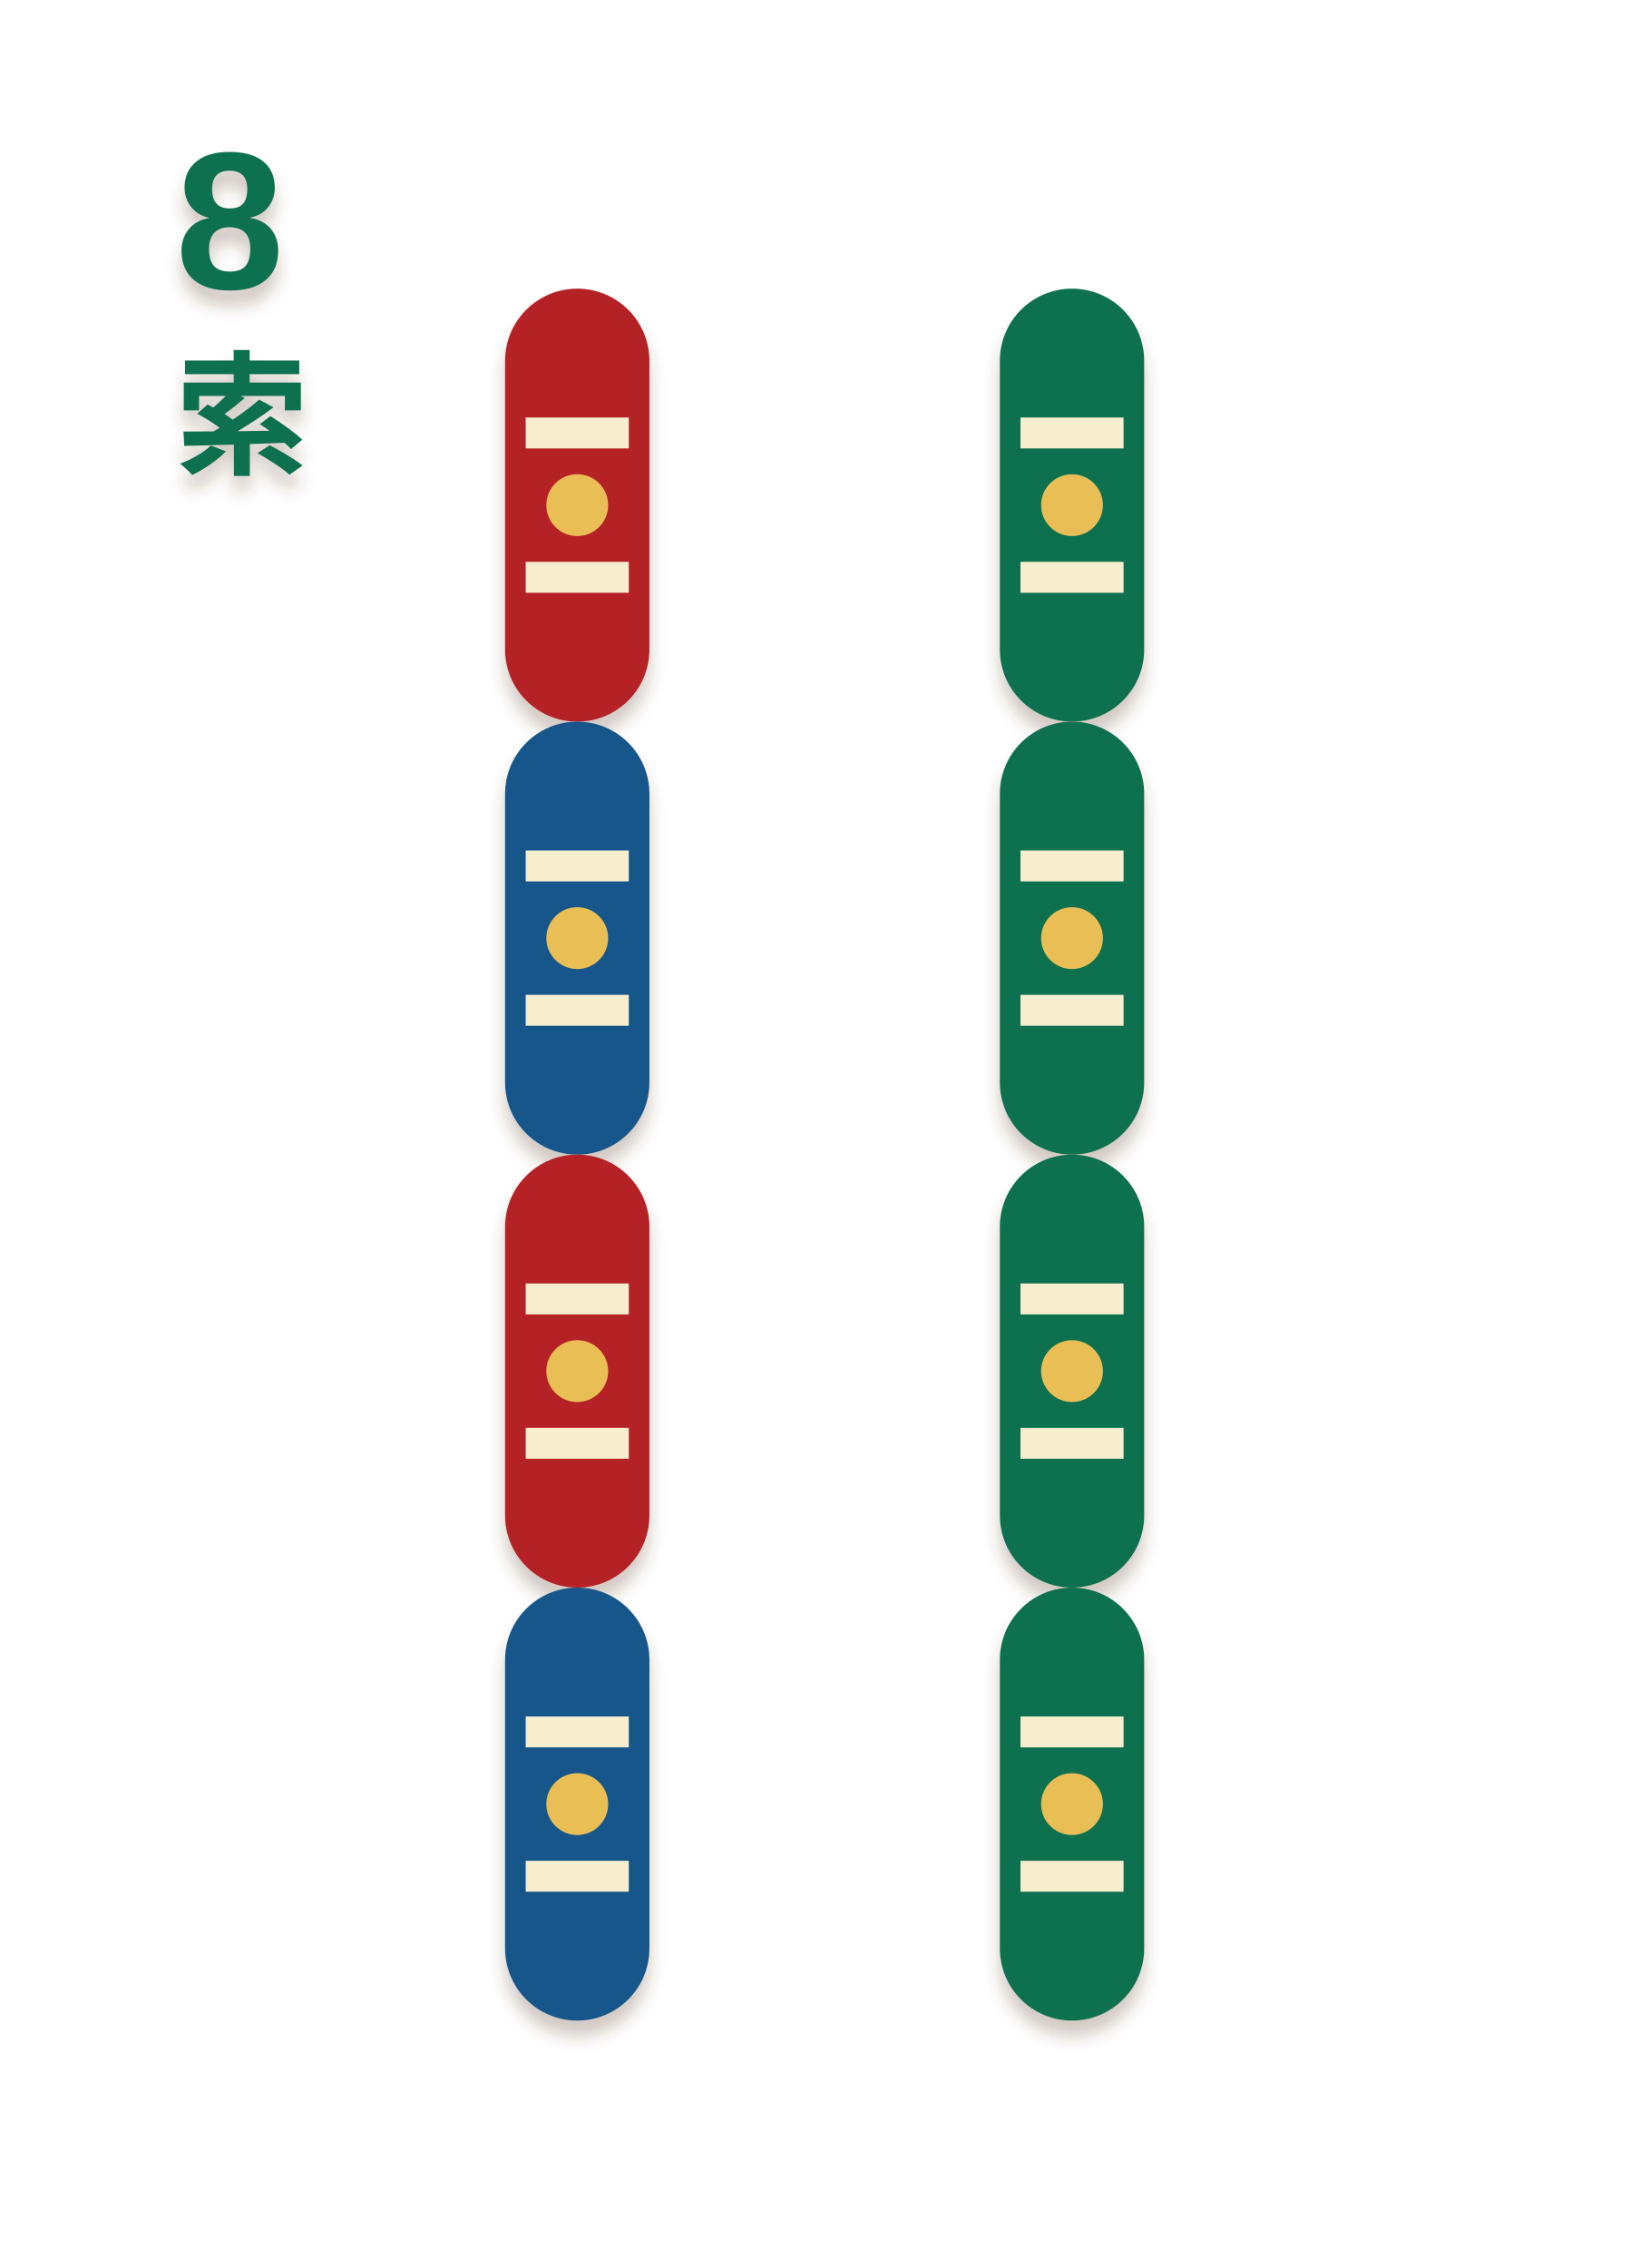
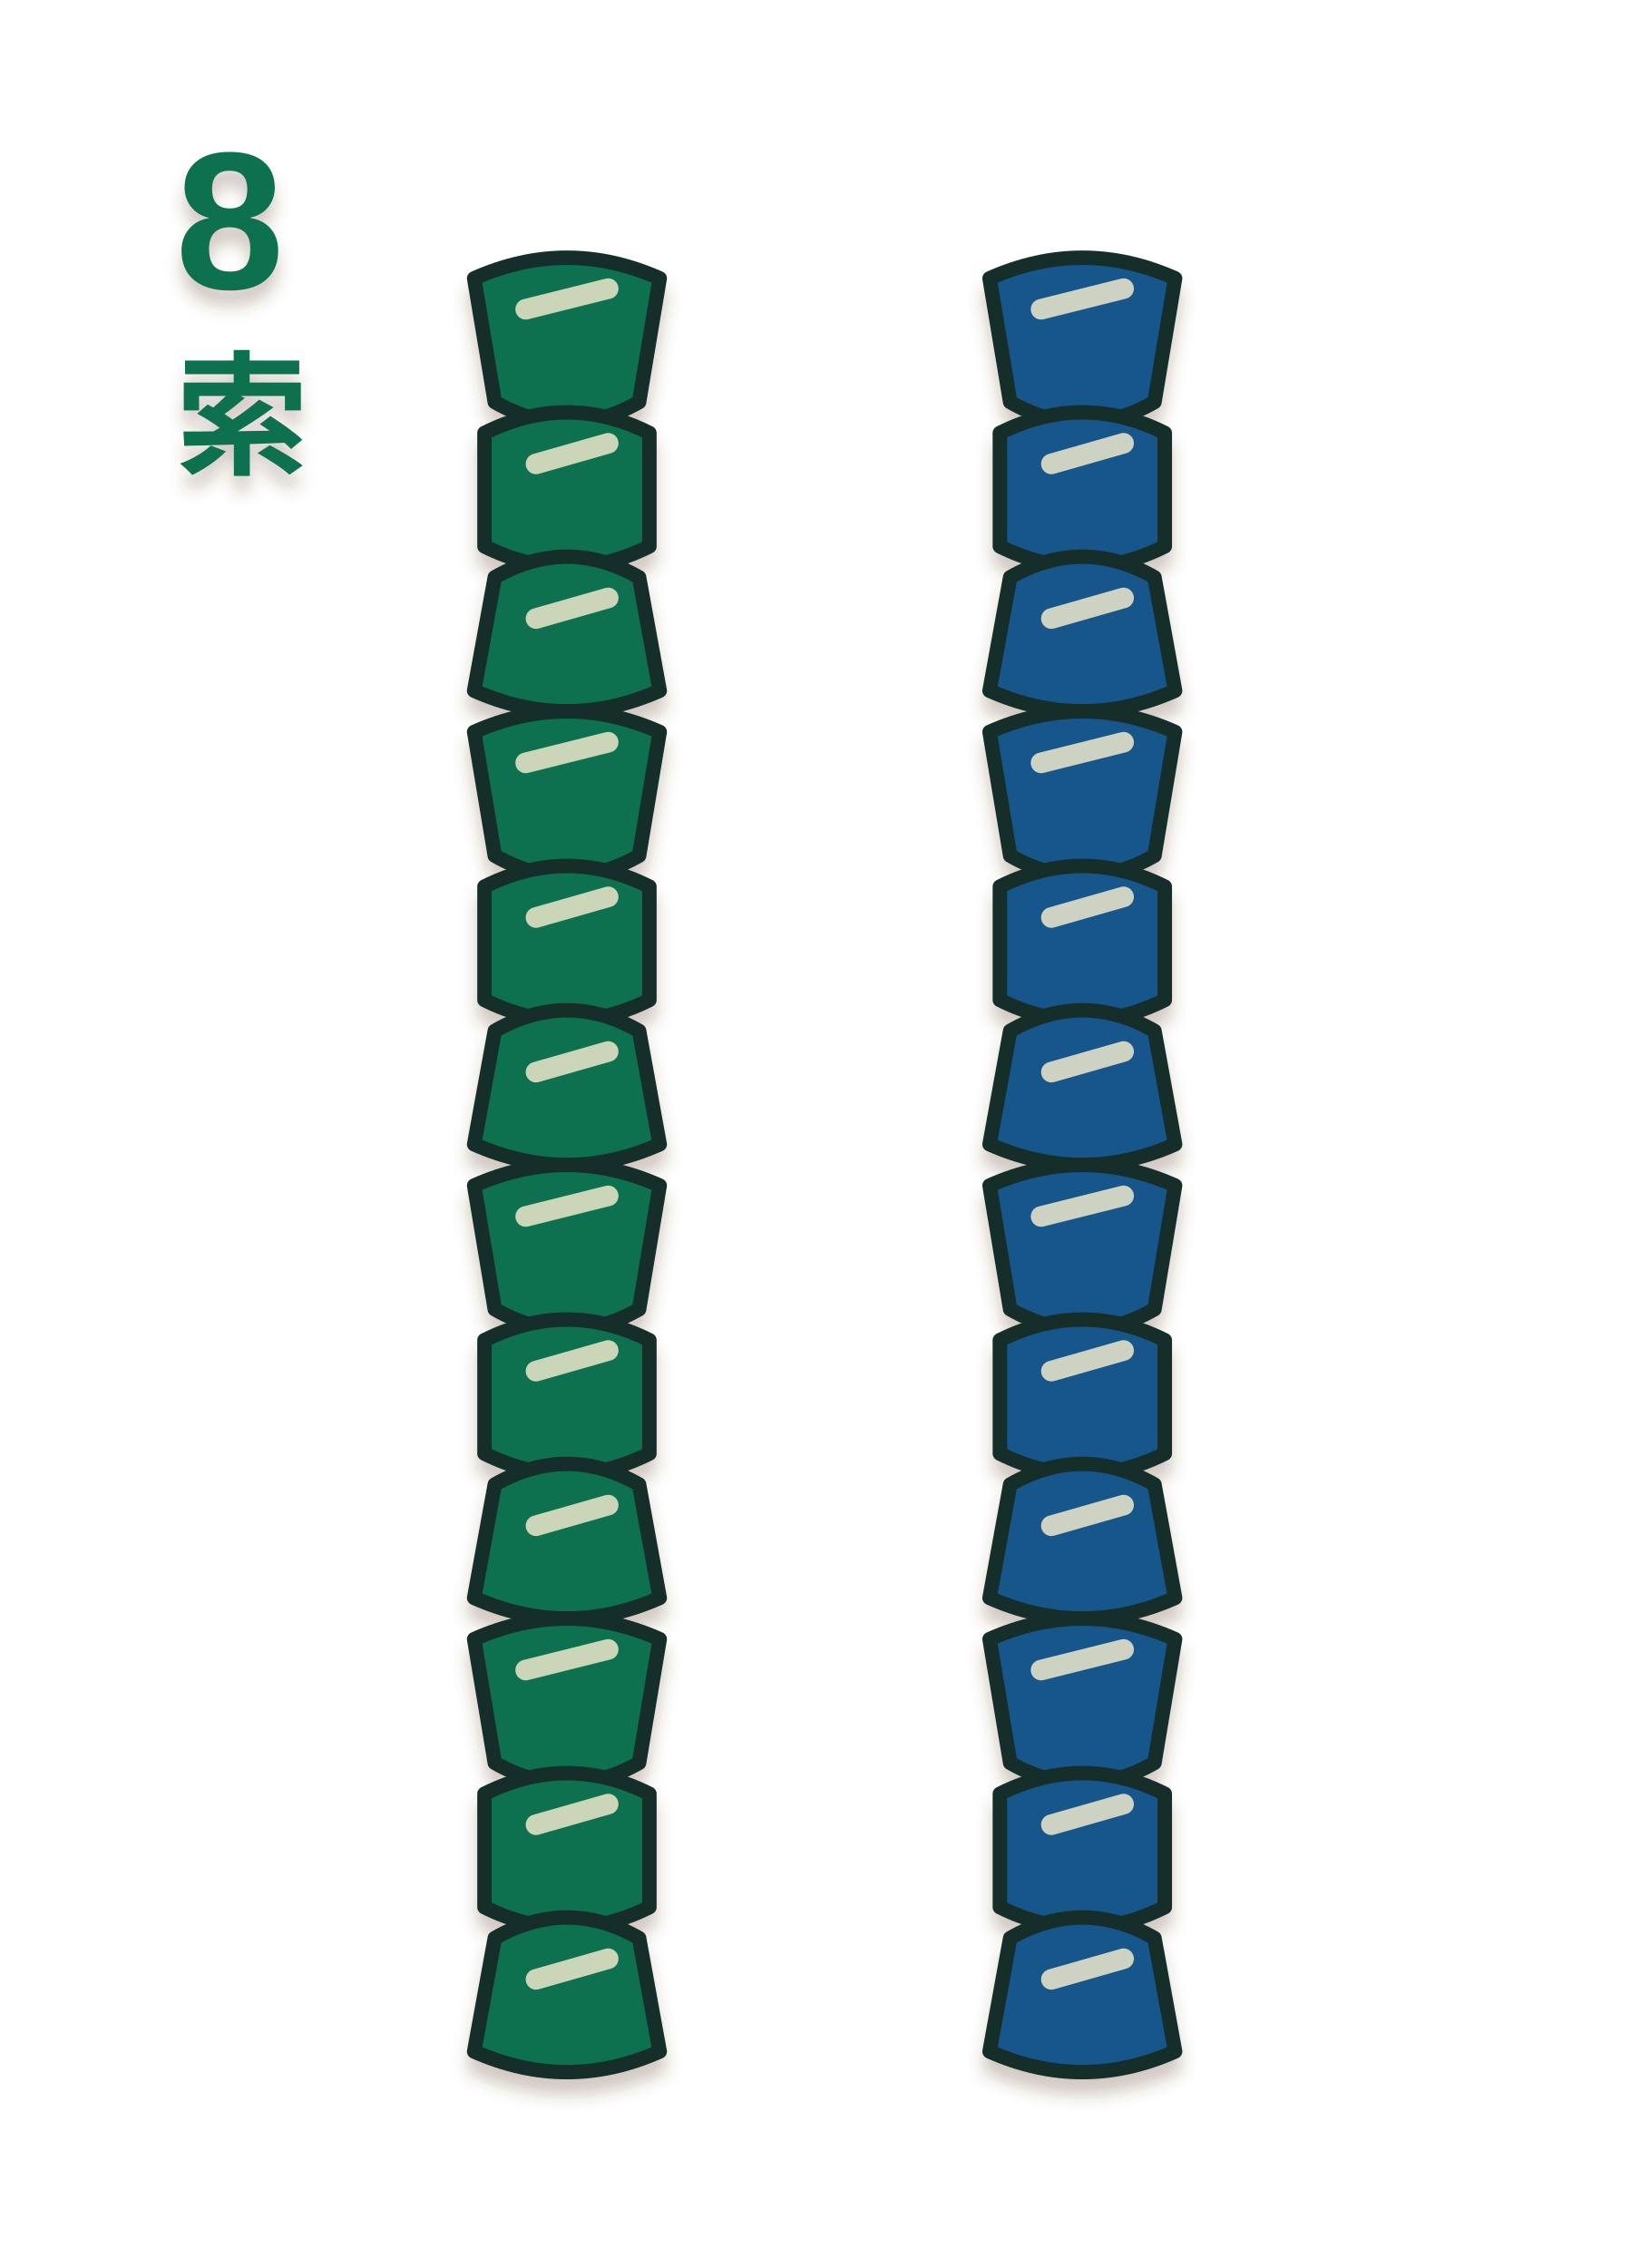
<svg xmlns="http://www.w3.org/2000/svg" viewBox="0 0 160 220">
  <defs>
    <filter id="soft">
      <feDropShadow dx="0" dy="1.5" stdDeviation=".8" flood-color="#5b3b1c" flood-opacity=".28" />
    </filter>
  </defs>
  <g filter="url(#soft)">
    <g font-family="Arial,Noto Sans TC,sans-serif" font-weight="800" fill="#08704f">
      <text x="17" y="28" font-size="19">8</text>
      <text x="17" y="45" font-size="13">索</text>
    </g>
-     <g transform="translate(56 49) scale(1)">
-       <rect x="-7" y="-21" width="14" height="42" rx="7" fill="#b52227" />
-       <path d="M-5-7H5M-5 7H5" stroke="#f7edcf" stroke-width="3" />
-       <circle r="3" fill="#e9bf55" />
+     <g transform="translate(55 47) scale(1)" stroke="#172d29" stroke-width="1.4" stroke-linejoin="round">
+       <path d="M-9-20Q0-24 9-20L7-8Q0-4-7-8Z" fill="#08704f" />
+       <path d="M-8-5Q0-9 8-5L8 6Q0 10-8 6Z" fill="#08704f" />
+       <path d="M-7 9Q0 5 7 9L9 20Q0 24-9 20Z" fill="#08704f" />
+       <path d="M-4-17L4-19M-3-2L4-4M-3 13L4 11" stroke="#f7edcf" stroke-width="2" stroke-linecap="round" opacity=".82" />
    </g>
-     <g transform="translate(104 49) scale(1)">
-       <rect x="-7" y="-21" width="14" height="42" rx="7" fill="#08704f" />
-       <path d="M-5-7H5M-5 7H5" stroke="#f7edcf" stroke-width="3" />
-       <circle r="3" fill="#e9bf55" />
+     <g transform="translate(105 47) scale(1)" stroke="#172d29" stroke-width="1.4" stroke-linejoin="round">
+       <path d="M-9-20Q0-24 9-20L7-8Q0-4-7-8Z" fill="#15568a" />
+       <path d="M-8-5Q0-9 8-5L8 6Q0 10-8 6Z" fill="#15568a" />
+       <path d="M-7 9Q0 5 7 9L9 20Q0 24-9 20Z" fill="#15568a" />
+       <path d="M-4-17L4-19M-3-2L4-4M-3 13L4 11" stroke="#f7edcf" stroke-width="2" stroke-linecap="round" opacity=".82" />
    </g>
-     <g transform="translate(56 91) scale(1)">
-       <rect x="-7" y="-21" width="14" height="42" rx="7" fill="#15568a" />
-       <path d="M-5-7H5M-5 7H5" stroke="#f7edcf" stroke-width="3" />
-       <circle r="3" fill="#e9bf55" />
+     <g transform="translate(55 91) scale(1)" stroke="#172d29" stroke-width="1.4" stroke-linejoin="round">
+       <path d="M-9-20Q0-24 9-20L7-8Q0-4-7-8Z" fill="#08704f" />
+       <path d="M-8-5Q0-9 8-5L8 6Q0 10-8 6Z" fill="#08704f" />
+       <path d="M-7 9Q0 5 7 9L9 20Q0 24-9 20Z" fill="#08704f" />
+       <path d="M-4-17L4-19M-3-2L4-4M-3 13L4 11" stroke="#f7edcf" stroke-width="2" stroke-linecap="round" opacity=".82" />
    </g>
-     <g transform="translate(104 91) scale(1)">
-       <rect x="-7" y="-21" width="14" height="42" rx="7" fill="#08704f" />
-       <path d="M-5-7H5M-5 7H5" stroke="#f7edcf" stroke-width="3" />
-       <circle r="3" fill="#e9bf55" />
+     <g transform="translate(105 91) scale(1)" stroke="#172d29" stroke-width="1.4" stroke-linejoin="round">
+       <path d="M-9-20Q0-24 9-20L7-8Q0-4-7-8Z" fill="#15568a" />
+       <path d="M-8-5Q0-9 8-5L8 6Q0 10-8 6Z" fill="#15568a" />
+       <path d="M-7 9Q0 5 7 9L9 20Q0 24-9 20Z" fill="#15568a" />
+       <path d="M-4-17L4-19M-3-2L4-4M-3 13L4 11" stroke="#f7edcf" stroke-width="2" stroke-linecap="round" opacity=".82" />
    </g>
-     <g transform="translate(56 133) scale(1)">
-       <rect x="-7" y="-21" width="14" height="42" rx="7" fill="#b52227" />
-       <path d="M-5-7H5M-5 7H5" stroke="#f7edcf" stroke-width="3" />
-       <circle r="3" fill="#e9bf55" />
+     <g transform="translate(55 135) scale(1)" stroke="#172d29" stroke-width="1.4" stroke-linejoin="round">
+       <path d="M-9-20Q0-24 9-20L7-8Q0-4-7-8Z" fill="#08704f" />
+       <path d="M-8-5Q0-9 8-5L8 6Q0 10-8 6Z" fill="#08704f" />
+       <path d="M-7 9Q0 5 7 9L9 20Q0 24-9 20Z" fill="#08704f" />
+       <path d="M-4-17L4-19M-3-2L4-4M-3 13L4 11" stroke="#f7edcf" stroke-width="2" stroke-linecap="round" opacity=".82" />
    </g>
-     <g transform="translate(104 133) scale(1)">
-       <rect x="-7" y="-21" width="14" height="42" rx="7" fill="#08704f" />
-       <path d="M-5-7H5M-5 7H5" stroke="#f7edcf" stroke-width="3" />
-       <circle r="3" fill="#e9bf55" />
+     <g transform="translate(105 135) scale(1)" stroke="#172d29" stroke-width="1.4" stroke-linejoin="round">
+       <path d="M-9-20Q0-24 9-20L7-8Q0-4-7-8Z" fill="#15568a" />
+       <path d="M-8-5Q0-9 8-5L8 6Q0 10-8 6Z" fill="#15568a" />
+       <path d="M-7 9Q0 5 7 9L9 20Q0 24-9 20Z" fill="#15568a" />
+       <path d="M-4-17L4-19M-3-2L4-4M-3 13L4 11" stroke="#f7edcf" stroke-width="2" stroke-linecap="round" opacity=".82" />
    </g>
-     <g transform="translate(56 175) scale(1)">
-       <rect x="-7" y="-21" width="14" height="42" rx="7" fill="#15568a" />
-       <path d="M-5-7H5M-5 7H5" stroke="#f7edcf" stroke-width="3" />
-       <circle r="3" fill="#e9bf55" />
+     <g transform="translate(55 179) scale(1)" stroke="#172d29" stroke-width="1.4" stroke-linejoin="round">
+       <path d="M-9-20Q0-24 9-20L7-8Q0-4-7-8Z" fill="#08704f" />
+       <path d="M-8-5Q0-9 8-5L8 6Q0 10-8 6Z" fill="#08704f" />
+       <path d="M-7 9Q0 5 7 9L9 20Q0 24-9 20Z" fill="#08704f" />
+       <path d="M-4-17L4-19M-3-2L4-4M-3 13L4 11" stroke="#f7edcf" stroke-width="2" stroke-linecap="round" opacity=".82" />
    </g>
-     <g transform="translate(104 175) scale(1)">
-       <rect x="-7" y="-21" width="14" height="42" rx="7" fill="#08704f" />
-       <path d="M-5-7H5M-5 7H5" stroke="#f7edcf" stroke-width="3" />
-       <circle r="3" fill="#e9bf55" />
+     <g transform="translate(105 179) scale(1)" stroke="#172d29" stroke-width="1.4" stroke-linejoin="round">
+       <path d="M-9-20Q0-24 9-20L7-8Q0-4-7-8Z" fill="#15568a" />
+       <path d="M-8-5Q0-9 8-5L8 6Q0 10-8 6Z" fill="#15568a" />
+       <path d="M-7 9Q0 5 7 9L9 20Q0 24-9 20Z" fill="#15568a" />
+       <path d="M-4-17L4-19M-3-2L4-4M-3 13L4 11" stroke="#f7edcf" stroke-width="2" stroke-linecap="round" opacity=".82" />
    </g>
  </g>
</svg>
